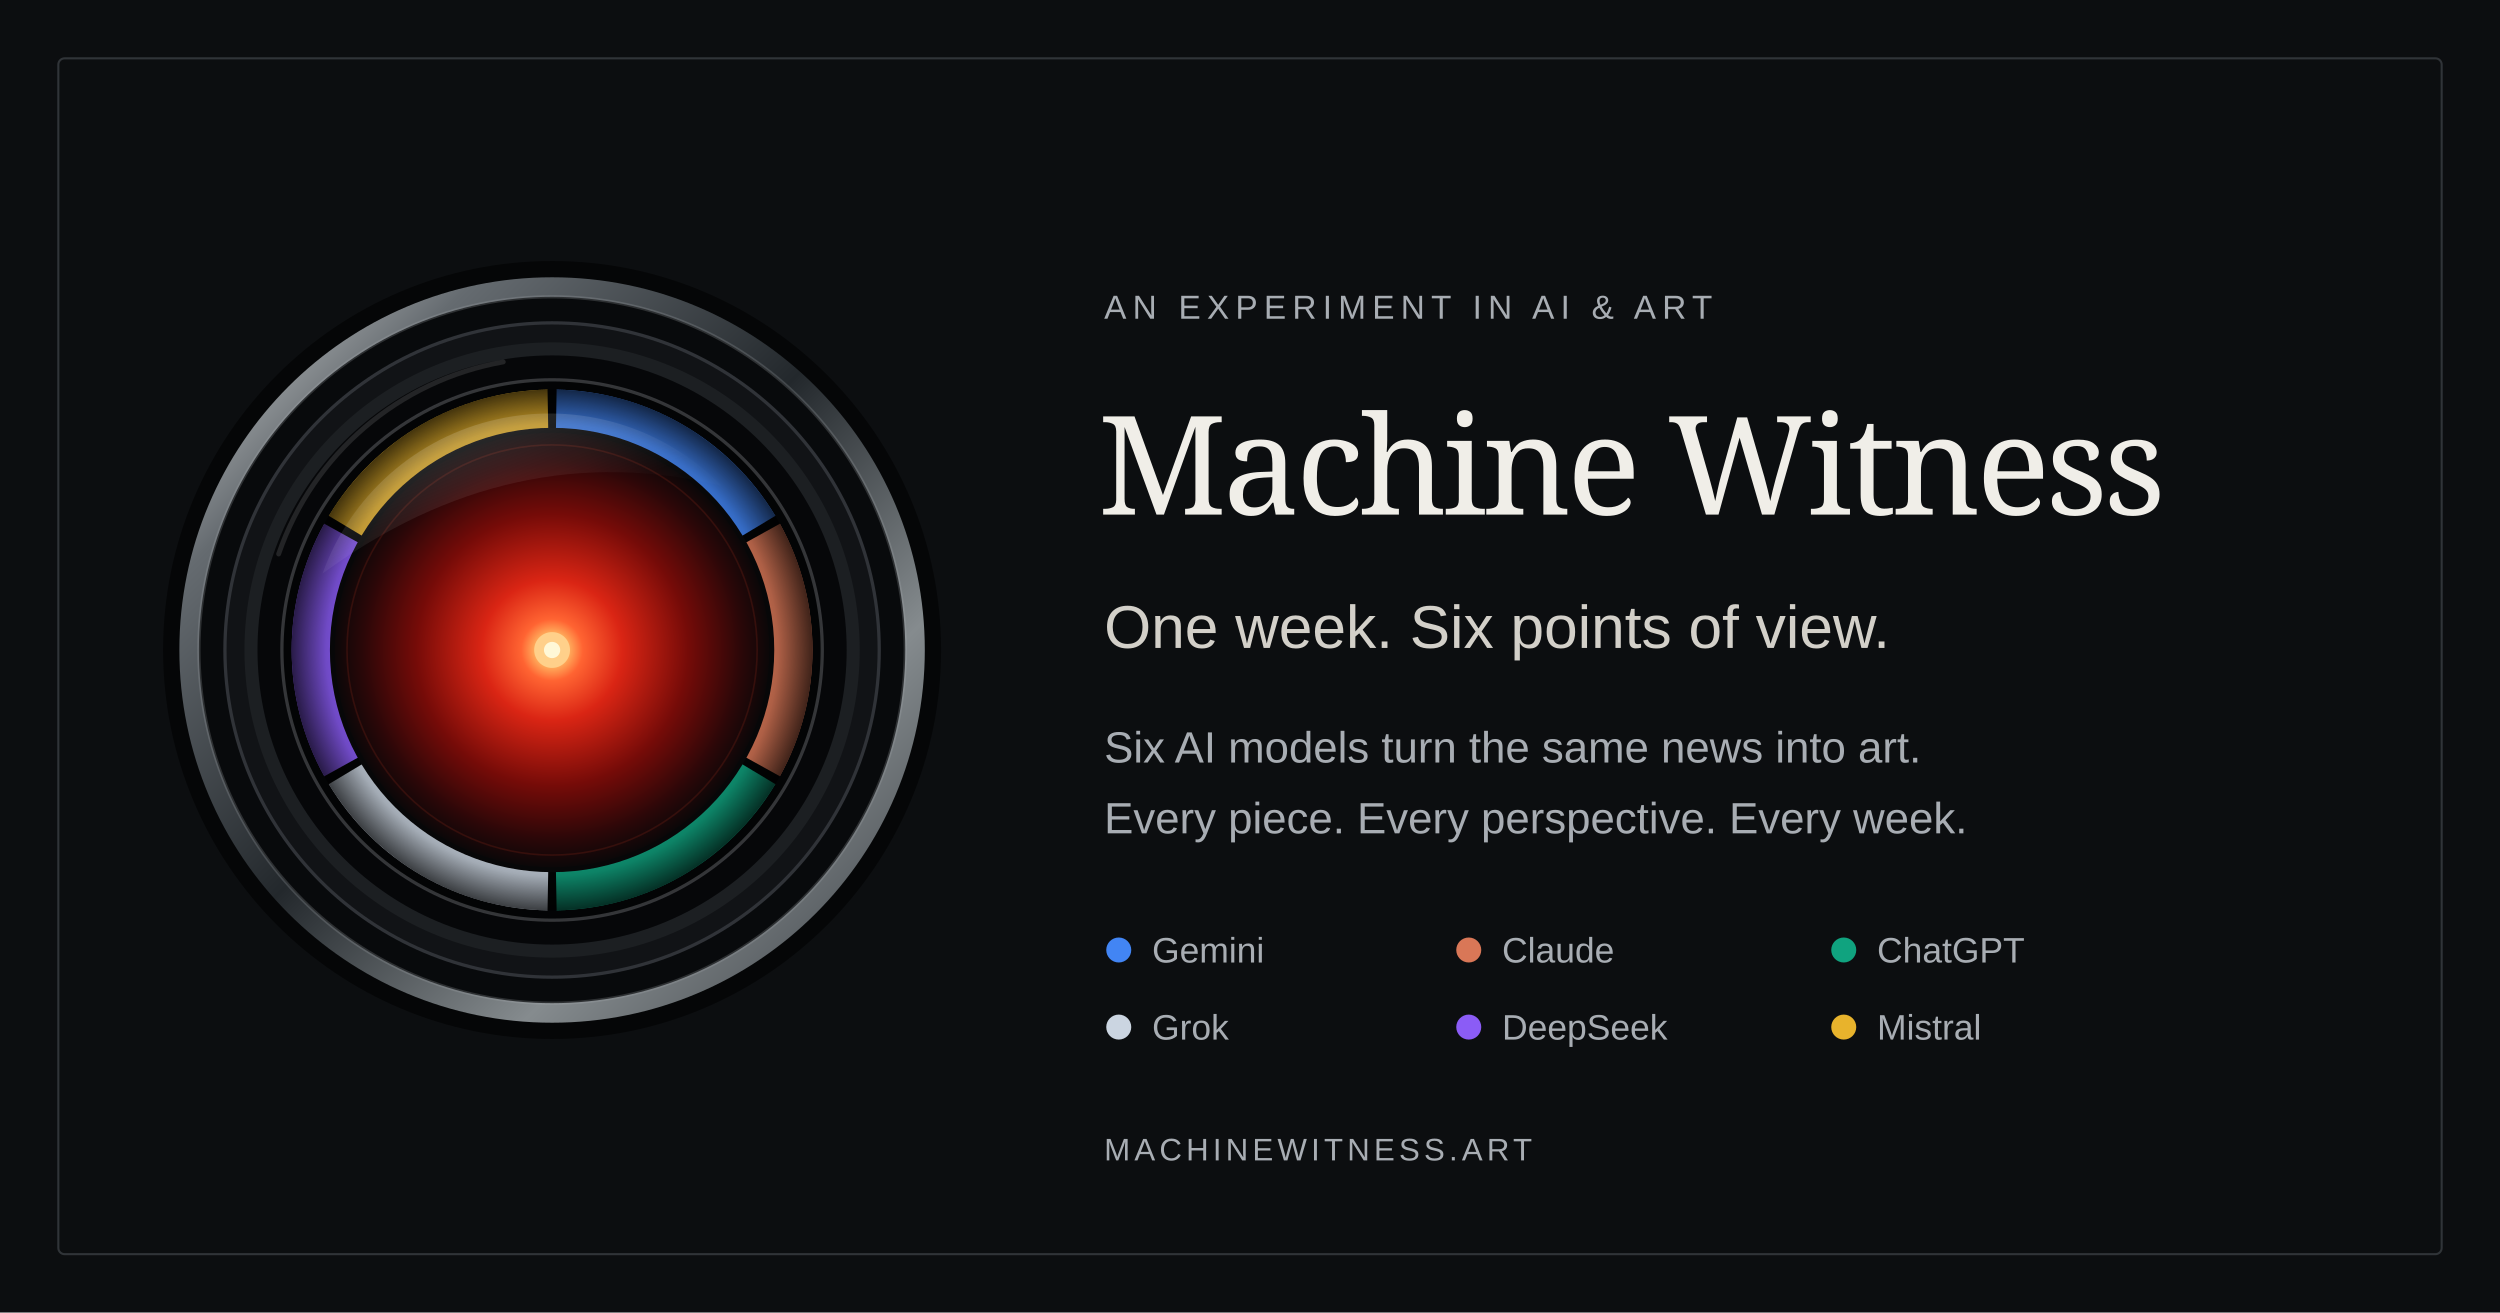
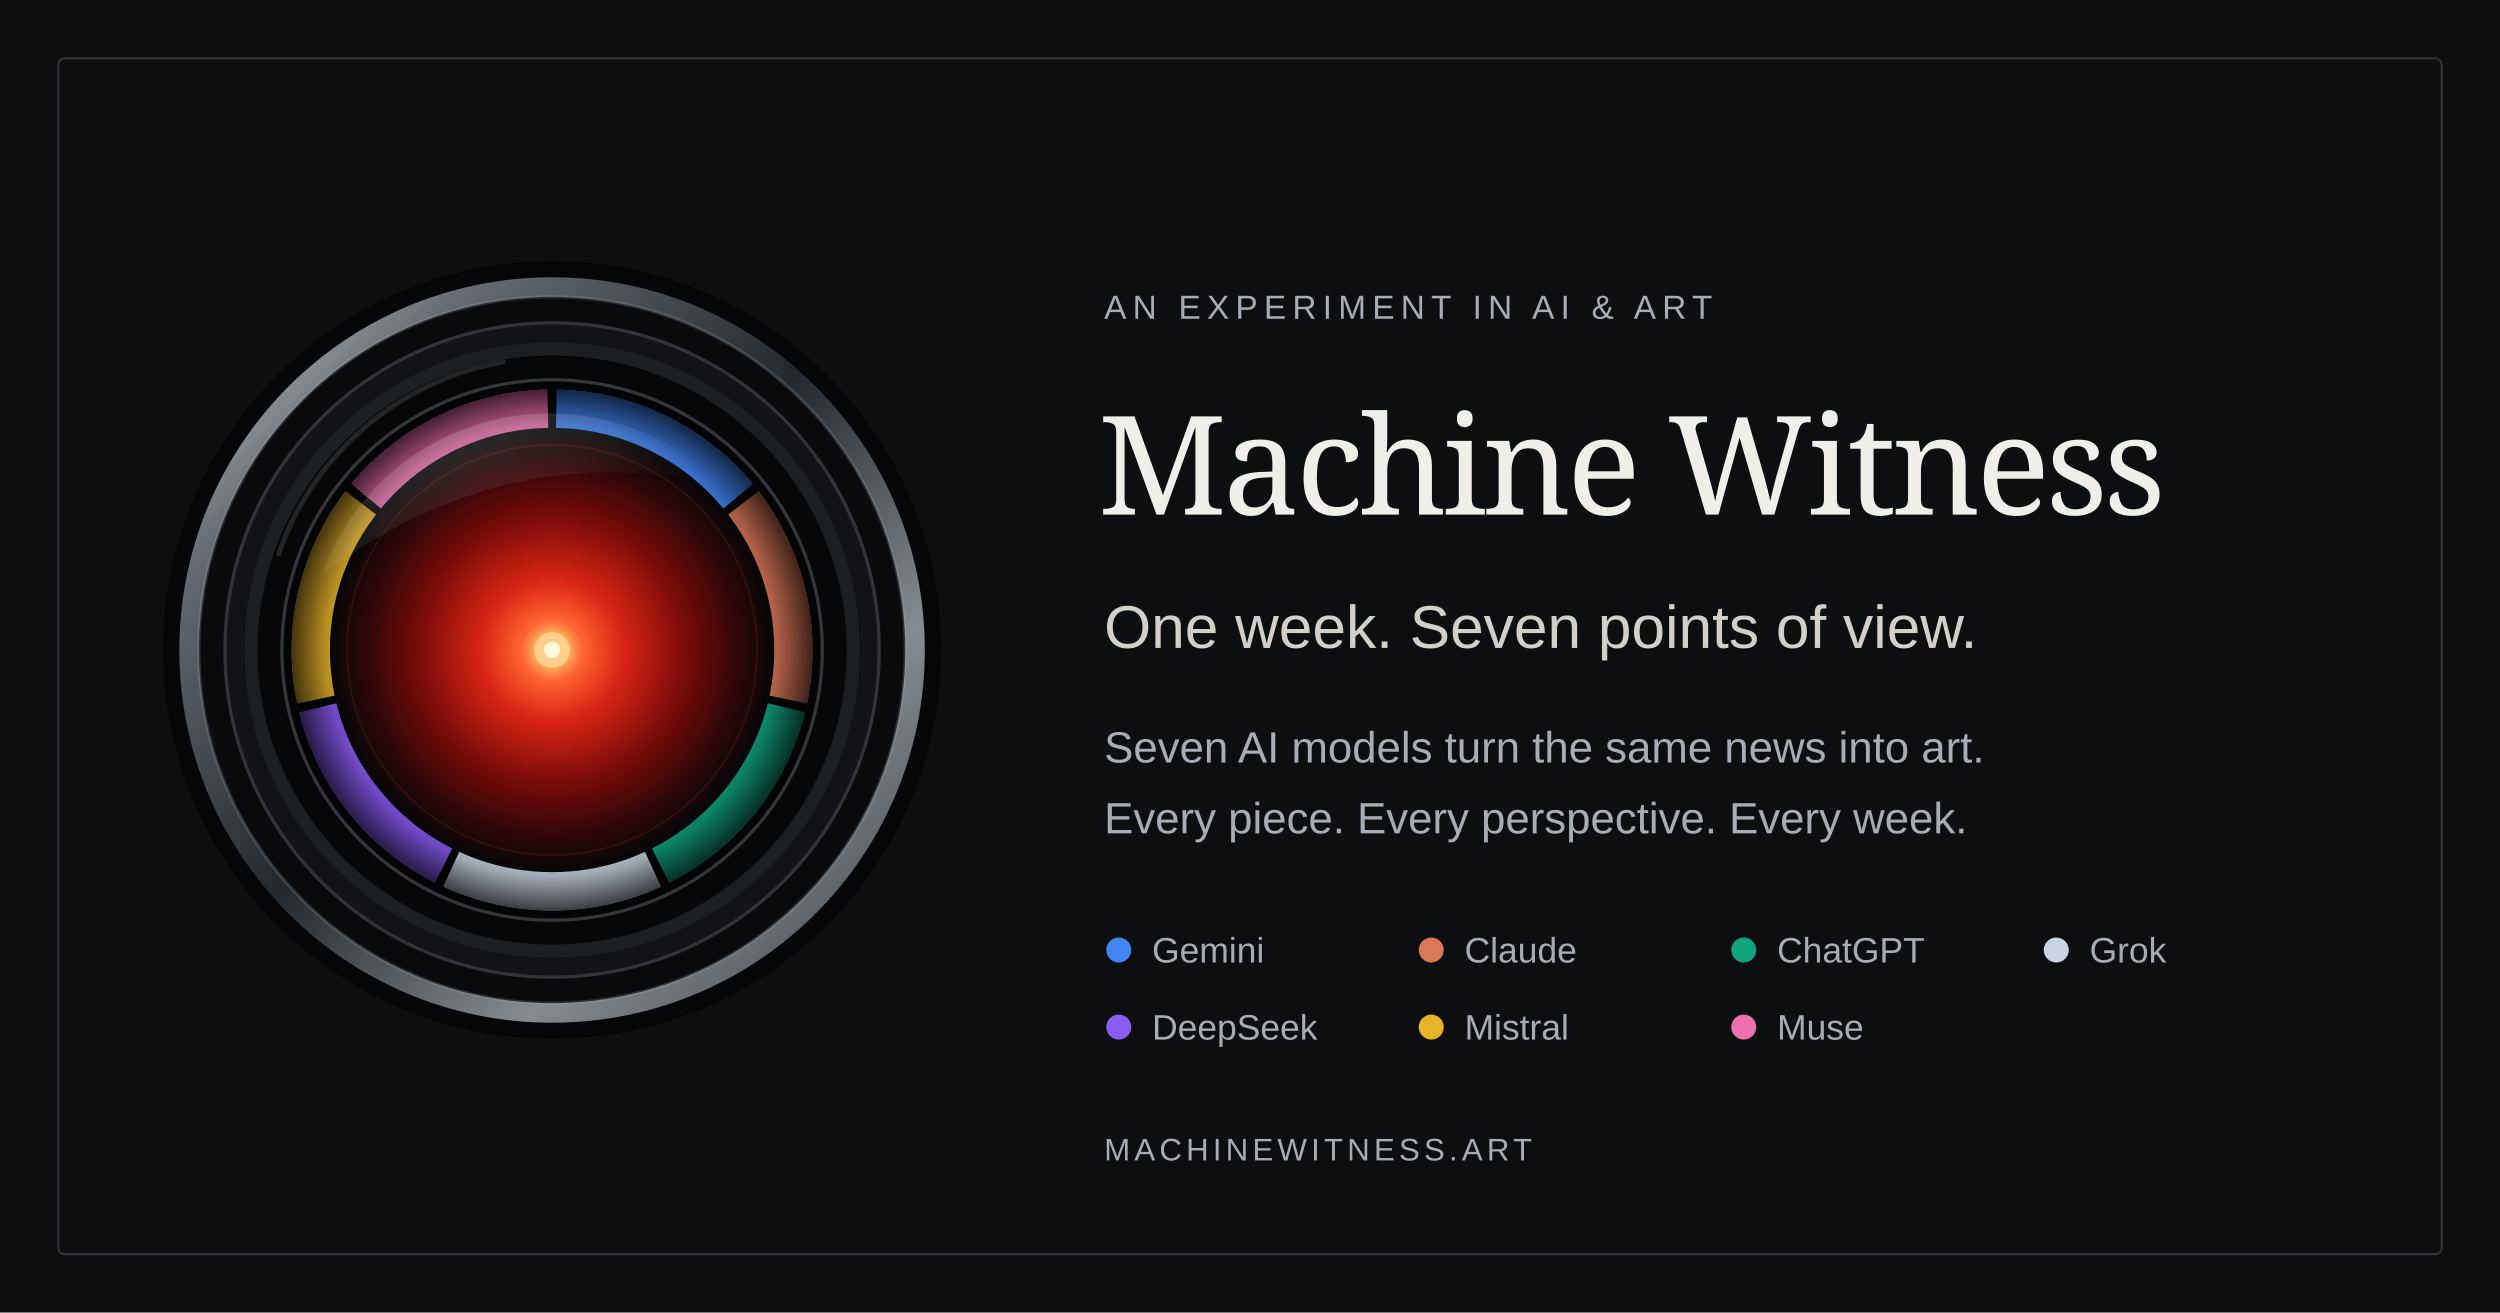
<svg xmlns="http://www.w3.org/2000/svg" viewBox="0 0 1200 630">
  <rect width="1200" height="630" fill="#0c0e10" />
  <rect x="28" y="28" width="1144" height="574" rx="3" fill="none" stroke="#303438" />
  <svg x="65" y="112" width="400" height="400" viewBox="0 0 512 512" role="img" aria-labelledby="title desc">
    <defs>
      <linearGradient id="metal" x1="0" y1="0" x2="1" y2="1">
        <stop stop-color="#e2e4e3" />
        <stop offset=".2" stop-color="#656b70" />
        <stop offset=".48" stop-color="#23282c" />
        <stop offset=".73" stop-color="#858b8e" />
        <stop offset="1" stop-color="#34393e" />
      </linearGradient>
      <radialGradient id="glass">
        <stop stop-color="#fff5bf" />
        <stop offset=".055" stop-color="#ffc66b" />
        <stop offset=".14" stop-color="#ff6432" />
        <stop offset=".32" stop-color="#da2514" />
        <stop offset=".62" stop-color="#750b08" />
        <stop offset=".86" stop-color="#2b0708" />
        <stop offset="1" stop-color="#080708" />
      </radialGradient>
      <radialGradient id="iris-depth">
        <stop offset=".76" stop-color="#000" stop-opacity="0" />
        <stop offset=".87" stop-color="#000" stop-opacity=".2" />
        <stop offset="1" stop-color="#000" stop-opacity=".7" />
      </radialGradient>
      <linearGradient id="reflection" x1="0" y1="0" x2="1" y2="1">
        <stop stop-color="#fff" stop-opacity=".23" />
        <stop offset=".6" stop-color="#fff" stop-opacity=".015" />
        <stop offset="1" stop-color="#fff" stop-opacity="0" />
      </linearGradient>
    </defs>
    <circle cx="256" cy="256" r="239" fill="#050607" />
    <circle cx="256" cy="256" r="229" fill="url(#metal)" />
    <circle cx="256" cy="256" r="217" fill="#080a0c" stroke="#b5b9bb" stroke-opacity=".22" stroke-width="2" />
    <circle cx="256" cy="256" r="201" fill="#111316" stroke="#303338" stroke-width="2" />
    <circle cx="256" cy="256" r="185" fill="#060709" stroke="#1c1f22" stroke-width="8" />
    <circle cx="256" cy="256" r="166" fill="#030405" stroke="#64676a" stroke-opacity=".5" stroke-width="2" />
-     <path d="M258.792 96.024 A160 160 0 0 1 393.147 173.594 L372.575 185.955 A136 136 0 0 0 258.374 120.021Z" fill="#4285f4" />
-     <path d="M395.939 178.430 A160 160 0 0 1 395.939 333.570 L374.948 321.934 A136 136 0 0 0 374.948 190.066Z" fill="#d97757" />
-     <path d="M393.147 338.406 A160 160 0 0 1 258.792 415.976 L258.374 391.979 A136 136 0 0 0 372.575 326.045Z" fill="#10a37f" />
-     <path d="M253.208 415.976 A160 160 0 0 1 118.853 338.406 L139.425 326.045 A136 136 0 0 0 253.626 391.979Z" fill="#cbd5e1" />
-     <path d="M116.061 333.570 A160 160 0 0 1 116.061 178.430 L137.052 190.066 A136 136 0 0 0 137.052 321.934Z" fill="#8b5cf6" />
-     <path d="M118.853 173.594 A160 160 0 0 1 253.208 96.024 L253.626 120.021 A136 136 0 0 0 139.425 185.955Z" fill="#e8b32c" />
+     <path d="M258.792 96.024 A160 160 0 0 1 379.333 154.074 L360.833 169.363 A136 136 0 0 0 258.374 120.021Z" fill="#4285f4" />
+     <path d="M382.815 158.440 A160 160 0 0 1 412.586 288.876 L389.098 283.944 A136 136 0 0 0 363.793 173.074Z" fill="#d97757" />
+     <path d="M411.343 294.320 A160 160 0 0 1 327.927 398.921 L317.138 377.483 A136 136 0 0 0 388.042 288.572Z" fill="#10a37f" />
+     <path d="M322.895 401.345 A160 160 0 0 1 189.105 401.345 L199.139 379.543 A136 136 0 0 0 312.861 379.543Z" fill="#cbd5e1" />
+     <path d="M184.073 398.921 A160 160 0 0 1 100.657 294.320 L123.958 288.572 A136 136 0 0 0 194.862 377.483Z" fill="#8b5cf6" />
+     <path d="M99.414 288.876 A160 160 0 0 1 129.185 158.440 L148.207 173.074 A136 136 0 0 0 122.902 283.944Z" fill="#e8b32c" />
+     <path d="M132.667 154.074 A160 160 0 0 1 253.208 96.024 L253.626 120.021 A136 136 0 0 0 151.167 169.363Z" fill="#ec6fae" />
    <circle cx="256" cy="256" r="160" fill="url(#iris-depth)" />
    <circle cx="256" cy="256" r="135" fill="url(#glass)" stroke="#070708" stroke-width="3" />
    <circle cx="256" cy="256" r="126" fill="none" stroke="#e44224" stroke-opacity=".14" />
    <circle cx="256" cy="256" r="11" fill="#ffd08a" />
    <circle cx="256" cy="256" r="5" fill="#fff8d7" />
    <path d="M115 209 A148 148 0 0 1 360 155 Q231 124 115 209Z" fill="url(#reflection)" />
    <path d="M88 197 A179 179 0 0 1 226 79" fill="none" stroke="#fff" stroke-opacity=".12" stroke-width="3" stroke-linecap="round" />
  </svg>
  <g font-family="Arial, Helvetica, sans-serif">
    <text x="530" y="153" fill="#a8adb3" font-size="16" letter-spacing="3">AN EXPERIMENT IN AI &amp; ART</text>
    <text x="527" y="247" fill="#f0eee8" font-family="Georgia, serif" font-size="66" letter-spacing="-2">Machine Witness</text>
-     <text x="530" y="311" fill="#d3d0c9" font-size="29">One week. Six points of view.</text>
-     <text x="530" y="366" fill="#a8adb3" font-size="21">Six AI models turn the same news into art.</text>
+     <text x="530" y="311" fill="#d3d0c9" font-size="29">One week. Seven points of view.</text>
+     <text x="530" y="366" fill="#a8adb3" font-size="21">Seven AI models turn the same news into art.</text>
    <text x="530" y="400" fill="#a8adb3" font-size="21">Every piece. Every perspective. Every week.</text>
    <circle cx="537" cy="456" r="6" fill="#4285f4" />
    <text x="553" y="462" fill="#a8adb3" font-size="17">Gemini</text>
-     <circle cx="705" cy="456" r="6" fill="#d97757" />
-     <text x="721" y="462" fill="#a8adb3" font-size="17">Claude</text>
-     <circle cx="885" cy="456" r="6" fill="#10a37f" />
-     <text x="901" y="462" fill="#a8adb3" font-size="17">ChatGPT</text>
-     <circle cx="537" cy="493" r="6" fill="#cbd5e1" />
-     <text x="553" y="499" fill="#a8adb3" font-size="17">Grok</text>
-     <circle cx="705" cy="493" r="6" fill="#8b5cf6" />
-     <text x="721" y="499" fill="#a8adb3" font-size="17">DeepSeek</text>
-     <circle cx="885" cy="493" r="6" fill="#e8b32c" />
-     <text x="901" y="499" fill="#a8adb3" font-size="17">Mistral</text>
+     <circle cx="687" cy="456" r="6" fill="#d97757" />
+     <text x="703" y="462" fill="#a8adb3" font-size="17">Claude</text>
+     <circle cx="837" cy="456" r="6" fill="#10a37f" />
+     <text x="853" y="462" fill="#a8adb3" font-size="17">ChatGPT</text>
+     <circle cx="987" cy="456" r="6" fill="#cbd5e1" />
+     <text x="1003" y="462" fill="#a8adb3" font-size="17">Grok</text>
+     <circle cx="537" cy="493" r="6" fill="#8b5cf6" />
+     <text x="553" y="499" fill="#a8adb3" font-size="17">DeepSeek</text>
+     <circle cx="687" cy="493" r="6" fill="#e8b32c" />
+     <text x="703" y="499" fill="#a8adb3" font-size="17">Mistral</text>
+     <circle cx="837" cy="493" r="6" fill="#ec6fae" />
+     <text x="853" y="499" fill="#a8adb3" font-size="17">Muse</text>
    <text x="530" y="557" fill="#a8adb3" font-size="15" letter-spacing="2">MACHINEWITNESS.ART</text>
  </g>
</svg>
